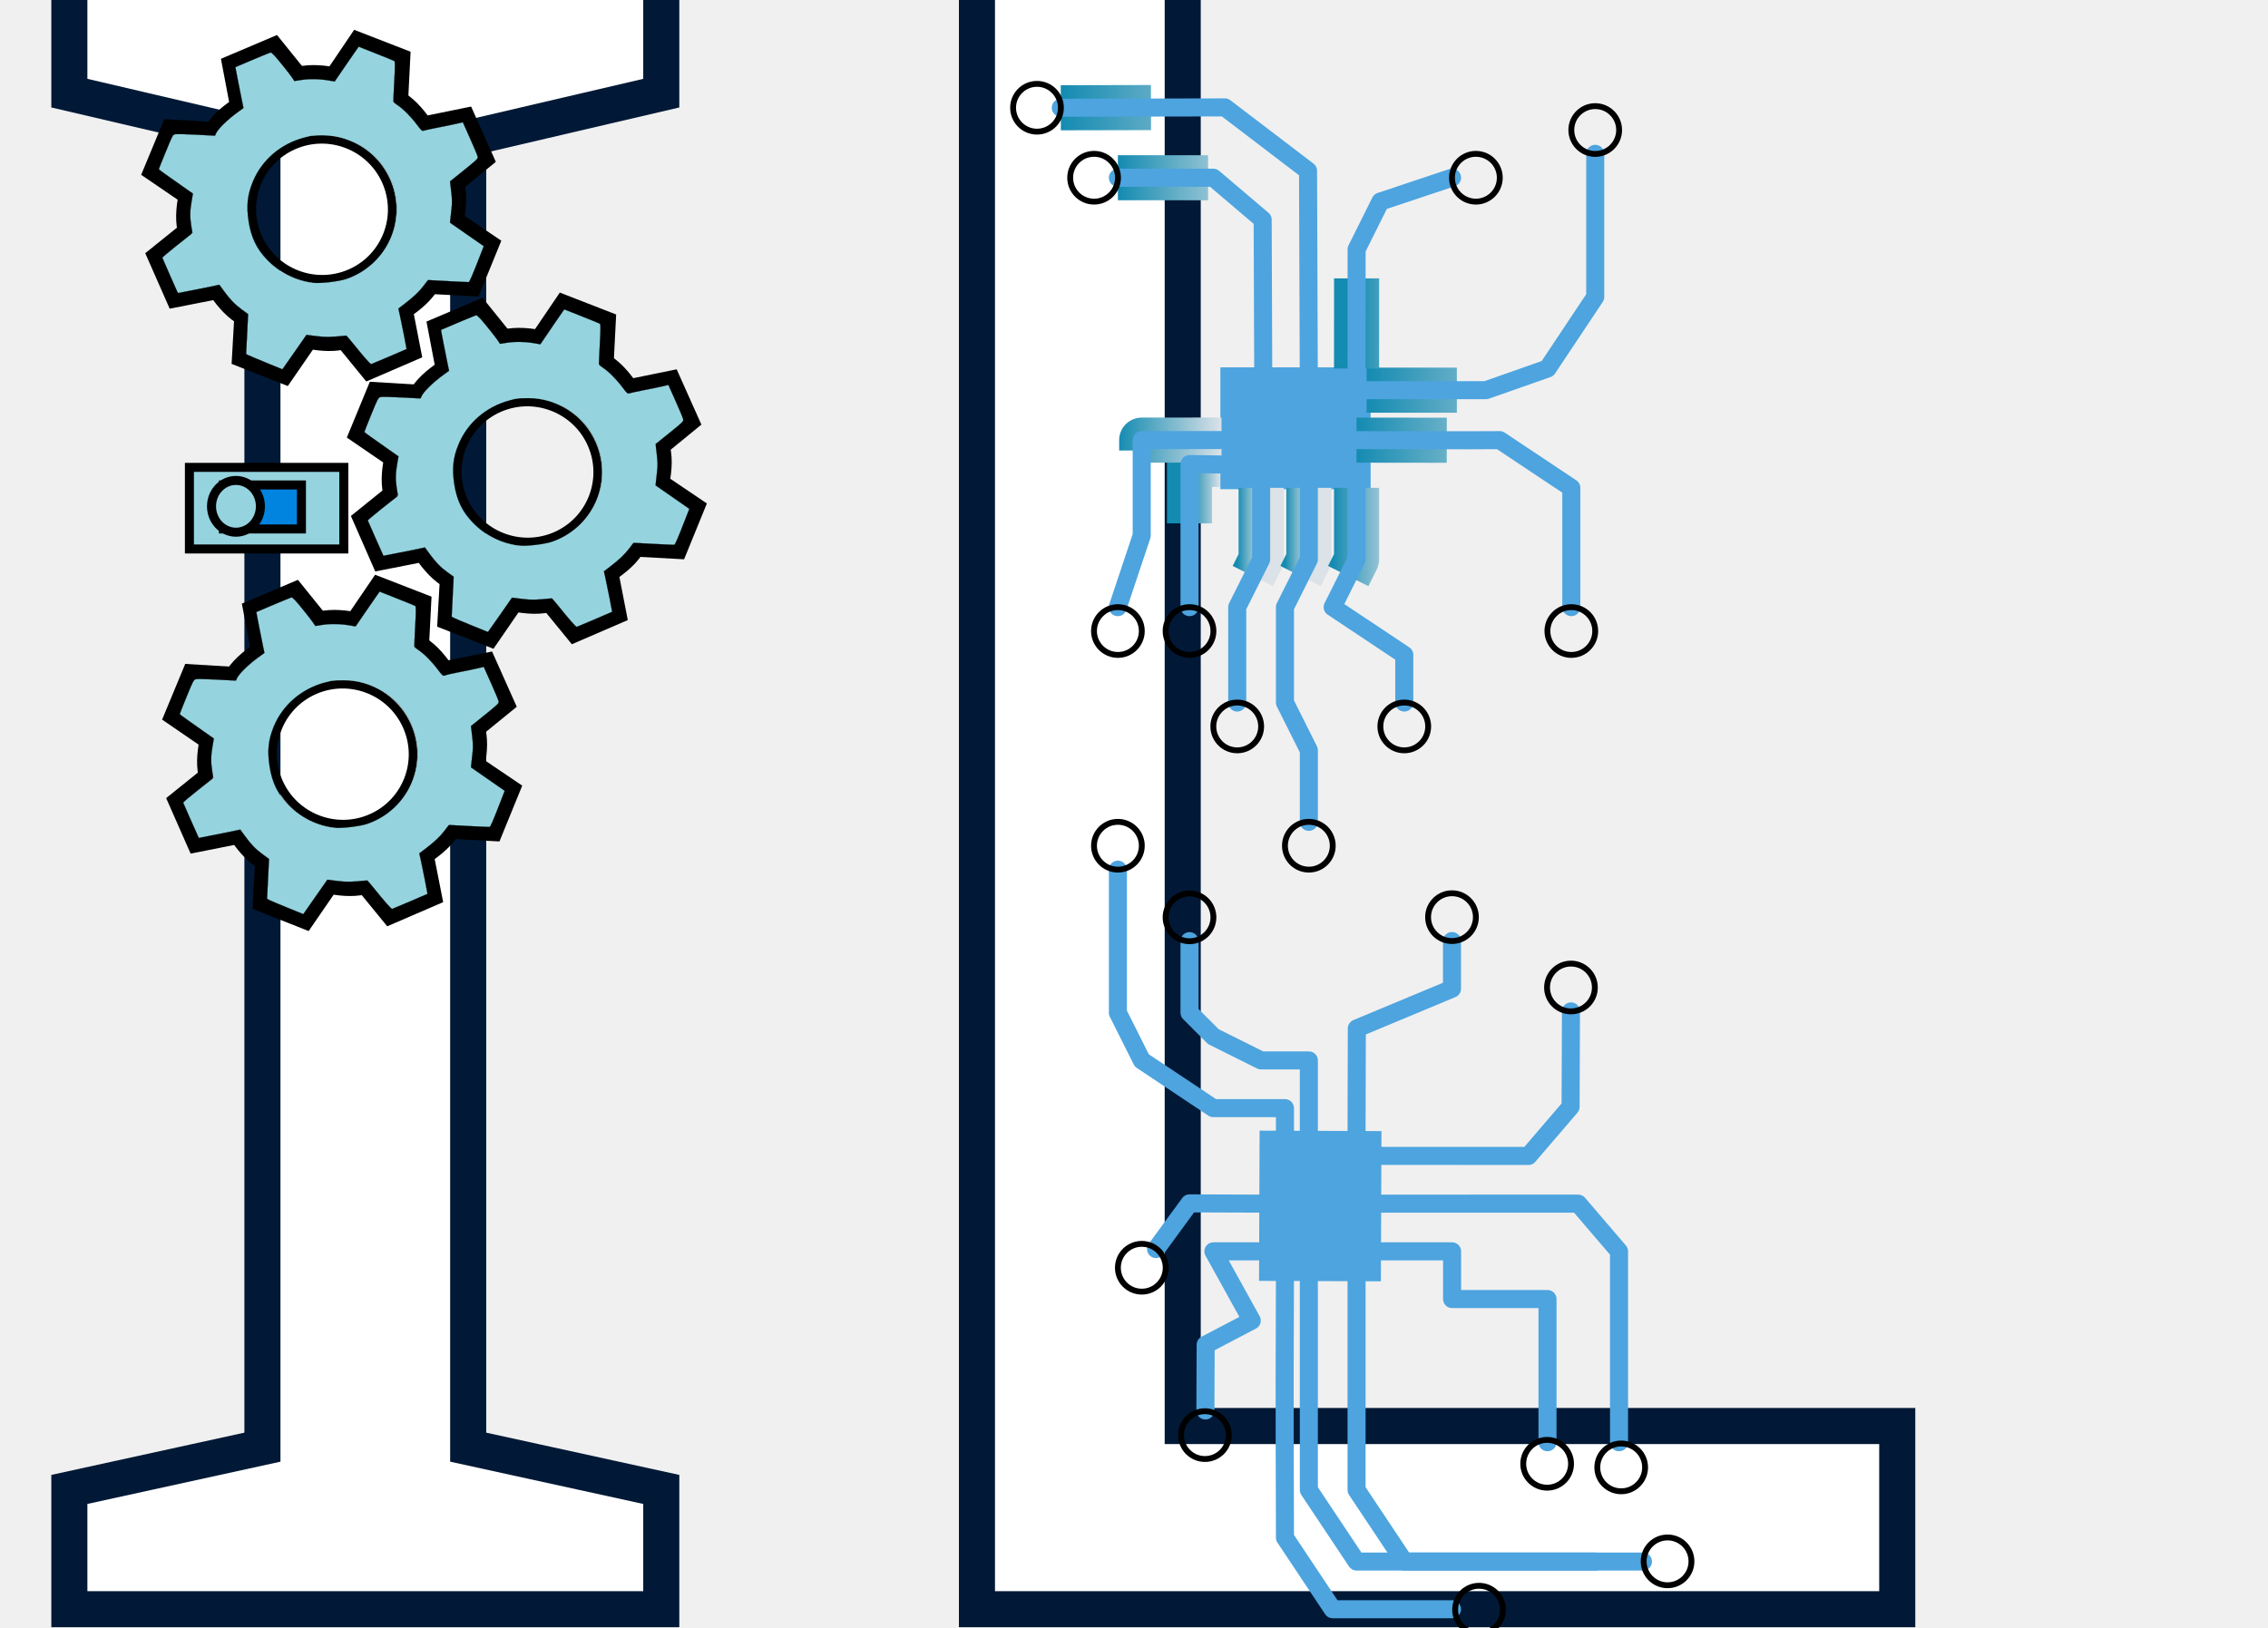
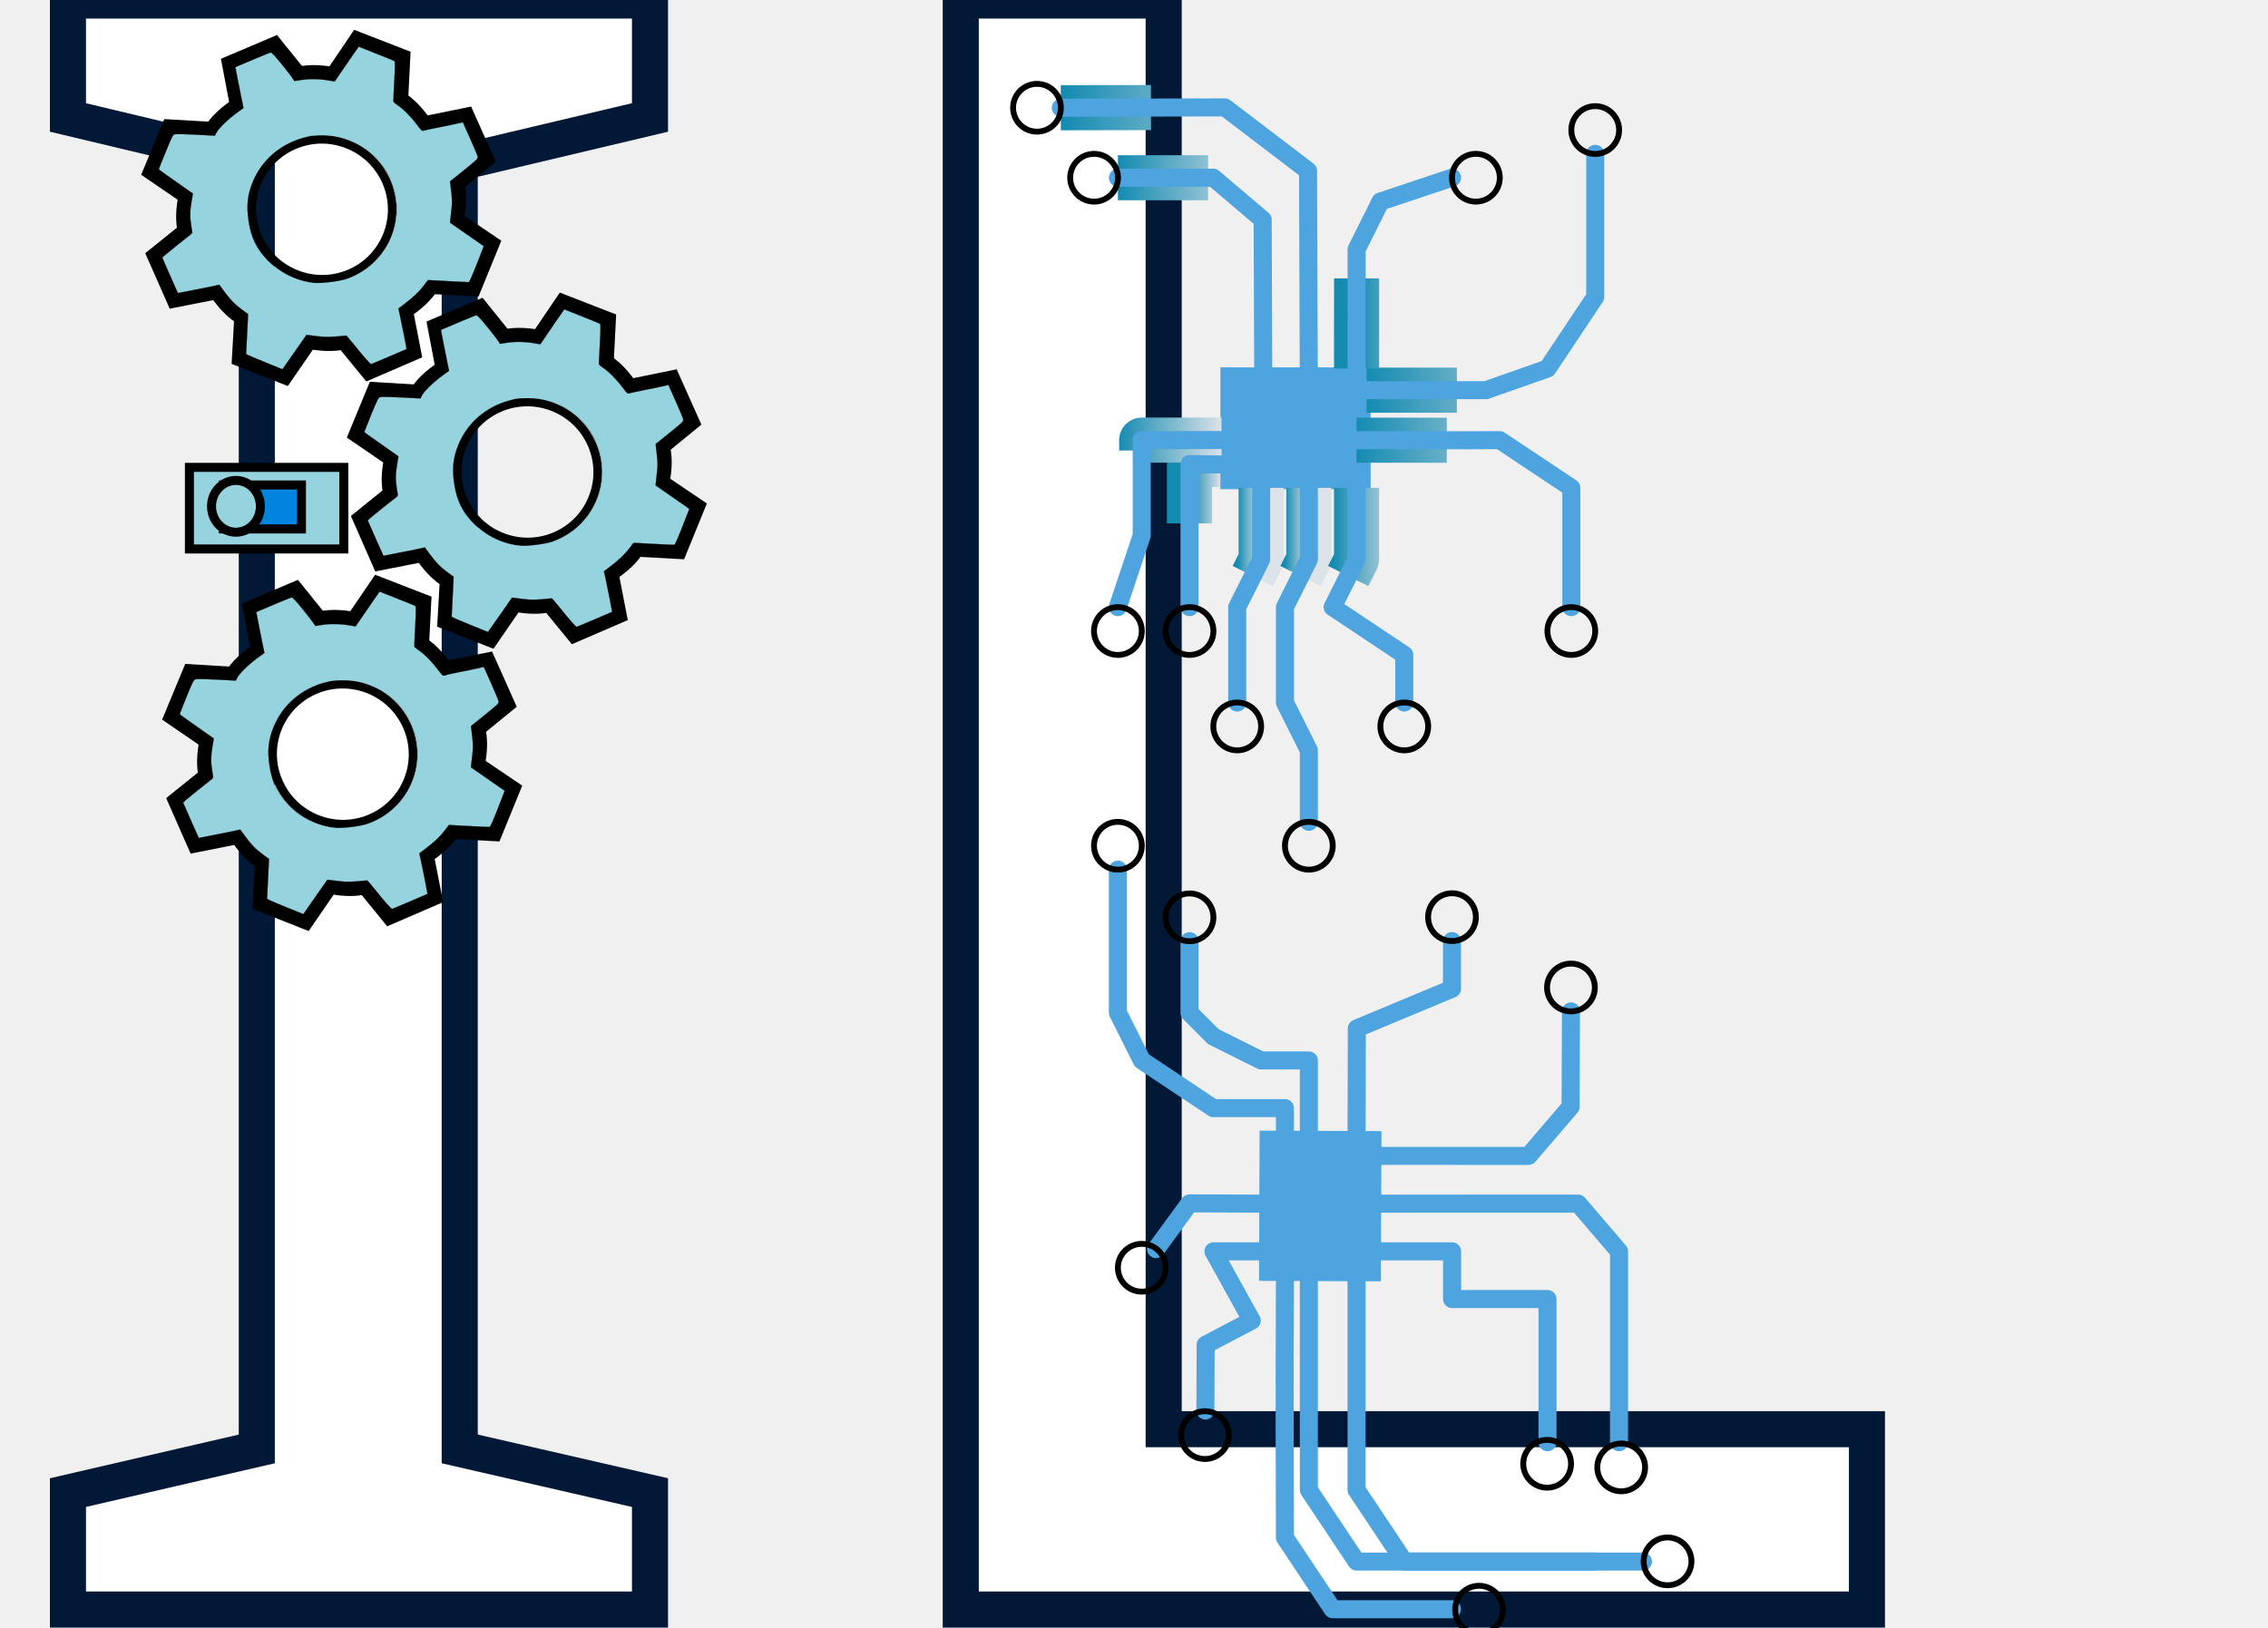
<svg xmlns="http://www.w3.org/2000/svg" id="svg8" version="1.1" viewBox="0 0 25.145 18.045" height="18.045mm" width="25.145mm">
  <defs id="defs2" />
  <style id="style790">
      .path{
         animation: draw 8s linear infinite;
      }

      .path2{
         animation-delay: 1s;
      }

      @keyframes draw{
         0%{
         }

         100%{
            stroke-dashoffset: 0;
            stroke-opacity: 1;
         }
      }

       @keyframes left{
         from{
            transform: rotate(0deg);
         }
         to{
            transform: rotate(-359deg);
         }
      }

      @keyframes right{
         from{
            transform: rotate(0deg);
         }
         to{
            transform: rotate(359deg);
         }
      }

      .cog1{
         transform-origin: 15% 15%;
      }

      .cog2{
      transform-origin: 24% 30.5%;
      }

      .cog3{
         transform-origin: 16% 48%;
      }

      .spinLeft{
         animation: left 2s linear infinite;
      }

      .spinRight{
         animation: right 2s linear infinite;
      }
   </style>
  <defs id="defs797">
    <linearGradient y2="0%" x2="100%" y1="0%" x1="0%" id="linear">
      <stop id="stop792" stop-color="#148BB1" offset="0%" />
      <stop id="stop794" stop-color="#DBE2E8" offset="100%" />
    </linearGradient>
  </defs>
  <g transform="translate(-0.2233065,-0.3302661)" id="layer1">
-     <text id="text12" y="18.178" x="-0.025" style="font-style:normal;font-variant:normal;font-weight:normal;font-stretch:normal;font-size:25.4px;line-height:1.25;font-family:Subway;-inkscape-font-specification:Subway;font-variant-ligatures:normal;font-variant-caps:normal;font-variant-numeric:normal;font-feature-settings:normal;text-align:start;letter-spacing:0px;word-spacing:0px;writing-mode:lr-tb;text-anchor:start;fill:none;fill-opacity:1;stroke:#2b00c0;stroke-width:0.2;stroke-miterlimit:4;stroke-dasharray:none;stroke-opacity:1" xml:space="preserve">
+     <text id="text12" y="18.178" x="-0.025" style="font-style:normal;font-variant:normal;font-weight:normal;font-stretch:normal;font-size:25px;line-height:1.25;font-family:Subway;-inkscape-font-specification:Subway;font-variant-ligatures:normal;font-variant-caps:normal;font-variant-numeric:normal;font-feature-settings:normal;text-align:start;letter-spacing:0px;word-spacing:0px;writing-mode:lr-tb;text-anchor:start;fill:none;fill-opacity:1;stroke:#2b00c0;stroke-width:0.2;stroke-miterlimit:4;stroke-dasharray:none;stroke-opacity:1">
      <tspan style="fill:white;stroke:#011936;stroke-width:0.4;stroke-miterlimit:4;stroke-dasharray:none;stroke-opacity:1" y="18.178" x="-0.025" id="tspan10">IL</tspan>
    </text>
    <g class="cog1 spinLeft" id="g949">
      <path id="path4537-17-3-8-8-8-3-6" d="M 4.024,4.084 4.314,4.439 4.791,4.233 4.701,3.77 C 4.829,3.683 4.946,3.585 5.009,3.461" style="fill:none;stroke:#000000;stroke-width:0.2;stroke-linecap:butt;stroke-linejoin:miter;stroke-miterlimit:4;stroke-dasharray:none;stroke-opacity:1" />
      <circle r="0.777" transform="matrix(-0.9158843,0.4014424,-0.4058146,-0.9139554,0,0)" cy="-3.951" cx="-2.391" id="path4638-7-3-2-4-8" style="fill:none;stroke:#000000;stroke-width:0.095;stroke-miterlimit:4;stroke-dasharray:none;stroke-opacity:1" />
      <path id="path4537-17-9-0-0-4-6" d="m 3.552,1.197 -0.288,-0.357 -0.478,0.203 0.088,0.463 C 2.745,1.593 2.628,1.69 2.564,1.814" style="fill:none;stroke:#000000;stroke-width:0.2;stroke-linecap:butt;stroke-linejoin:miter;stroke-miterlimit:4;stroke-dasharray:none;stroke-opacity:1" />
      <path id="path4537-1-0-4-6-4-3-7" d="M 2.608,1.784 2.11,1.755 1.912,2.232 2.303,2.499 c -0.031,0.152 -0.041,0.298 0.001,0.429" style="fill:none;stroke:#000000;stroke-width:0.2;stroke-linecap:butt;stroke-linejoin:miter;stroke-miterlimit:4;stroke-dasharray:none;stroke-opacity:1" />
      <path id="path4537-17-6-3-7-4-8-1" d="M 2.315,2.879 1.956,3.168 2.164,3.64 2.631,3.548 c 0.088,0.127 0.187,0.242 0.312,0.304" style="fill:none;stroke:#000000;stroke-width:0.2;stroke-linecap:butt;stroke-linejoin:miter;stroke-miterlimit:4;stroke-dasharray:none;stroke-opacity:1" />
      <path id="path4537-1-0-3-2-6-5-8-4" d="M 2.923,3.805 2.895,4.299 3.377,4.489 3.646,4.099 c 0.153,0.029 0.301,0.037 0.433,-0.006" style="fill:none;stroke:#000000;stroke-width:0.2;stroke-linecap:butt;stroke-linejoin:miter;stroke-miterlimit:4;stroke-dasharray:none;stroke-opacity:1" />
      <path id="path4537-1-0-7-4-6-3-5-2" d="M 4.965,3.489 5.463,3.515 5.658,3.037 5.266,2.772 c 0.03,-0.152 0.039,-0.298 -0.003,-0.429" style="fill:none;stroke:#000000;stroke-width:0.2;stroke-linecap:butt;stroke-linejoin:miter;stroke-miterlimit:4;stroke-dasharray:none;stroke-opacity:1" />
      <path id="path4537-17-6-8-8-8-0-8-4" d="M 5.241,2.388 5.598,2.096 5.388,1.626 4.922,1.721 C 4.832,1.594 4.733,1.48 4.608,1.419" style="fill:none;stroke:#000000;stroke-width:0.2;stroke-linecap:butt;stroke-linejoin:miter;stroke-miterlimit:4;stroke-dasharray:none;stroke-opacity:1" />
      <path id="path4537-1-0-3-0-0-5-0-9-6" d="M 4.647,1.465 4.672,0.971 4.188,0.783 3.923,1.175 c -0.153,-0.028 -0.301,-0.036 -0.433,0.008" style="fill:none;stroke:#000000;stroke-width:0.2;stroke-linecap:butt;stroke-linejoin:miter;stroke-miterlimit:4;stroke-dasharray:none;stroke-opacity:1" />
      <path id="path4857-8-7" d="M 3.27,0.951 C 3.323,1.01 3.441,1.159 3.466,1.197 l 0.021,0.032 0.078,-0.012 c 0.086,-0.014 0.205,-0.012 0.305,0.006 l 0.064,0.011 0.088,-0.129 c 0.049,-0.071 0.108,-0.158 0.133,-0.193 l 0.045,-0.064 0.192,0.076 c 0.106,0.042 0.197,0.079 0.203,0.083 0.009,0.006 0.009,0.056 -2.384e-4,0.222 -0.006,0.118 -0.011,0.22 -0.01,0.227 0.001,0.007 0.021,0.024 0.044,0.039 0.059,0.038 0.147,0.125 0.214,0.214 0.056,0.074 0.059,0.076 0.082,0.069 0.013,-0.004 0.085,-0.02 0.158,-0.034 0.074,-0.014 0.165,-0.033 0.203,-0.042 l 0.069,-0.016 0.08,0.179 c 0.044,0.099 0.082,0.189 0.084,0.201 0.004,0.026 0.002,0.028 -0.183,0.177 l -0.123,0.099 0.013,0.111 c 0.01,0.085 0.011,0.129 0.004,0.188 -0.005,0.042 -0.011,0.095 -0.013,0.118 l -0.004,0.041 0.187,0.13 0.187,0.13 -0.047,0.121 C 5.464,3.376 5.429,3.457 5.42,3.459 5.415,3.459 5.312,3.455 5.19,3.448 L 4.968,3.436 4.921,3.498 C 4.871,3.564 4.811,3.621 4.706,3.702 l -0.066,0.05 0.015,0.066 c 0.008,0.036 0.029,0.137 0.046,0.224 l 0.03,0.159 -0.192,0.083 c -0.106,0.045 -0.196,0.083 -0.2,0.084 -0.01,0.002 -0.084,-0.083 -0.196,-0.222 -0.042,-0.052 -0.078,-0.094 -0.081,-0.094 -0.179,0.018 -0.224,0.019 -0.329,0.006 L 3.621,4.044 3.488,4.235 3.354,4.426 3.176,4.353 C 3.077,4.313 2.987,4.274 2.974,4.268 l -0.022,-0.012 0.011,-0.221 0.011,-0.221 -0.067,-0.049 C 2.827,3.706 2.776,3.653 2.706,3.558 l -0.051,-0.07 -0.082,0.018 c -0.045,0.01 -0.148,0.03 -0.23,0.046 L 2.196,3.58 2.182,3.55 C 2.175,3.534 2.137,3.447 2.097,3.358 2.057,3.268 2.024,3.192 2.023,3.188 2.023,3.184 2.097,3.121 2.189,3.048 L 2.357,2.915 2.343,2.831 c -0.015,-0.095 -0.014,-0.165 0.006,-0.277 l 0.013,-0.077 -0.073,-0.051 C 2.096,2.291 1.985,2.212 1.984,2.207 1.984,2.204 2.018,2.117 2.061,2.014 2.136,1.831 2.138,1.825 2.165,1.819 c 0.015,-0.004 0.121,-0.001 0.235,0.005 l 0.207,0.011 0.01,-0.023 C 2.638,1.762 2.748,1.654 2.861,1.573 l 0.062,-0.045 -0.019,-0.091 C 2.894,1.387 2.873,1.285 2.859,1.211 l -0.026,-0.136 0.03,-0.013 c 0.074,-0.033 0.353,-0.149 0.361,-0.15 0.005,-8.9749e-4 0.026,0.017 0.047,0.04 z M 3.59,1.858 c -0.257,0.069 -0.464,0.248 -0.562,0.484 -0.063,0.151 -0.075,0.271 -0.047,0.45 0.028,0.175 0.087,0.297 0.202,0.417 0.136,0.142 0.317,0.233 0.509,0.257 0.082,0.01 0.288,-0.014 0.373,-0.043 C 4.457,3.287 4.688,2.885 4.604,2.483 4.549,2.221 4.381,2.013 4.136,1.905 3.993,1.841 3.862,1.822 3.675,1.837 c -0.007,5.511e-4 -0.045,0.01 -0.085,0.021 z" style="fill:#95d4df;fill-opacity:1;stroke:#000000;stroke-width:0.002;stroke-miterlimit:4;stroke-dasharray:none;stroke-opacity:1" />
    </g>
    <g class="cog2 spinRight" id="g971">
      <path id="path4537-17-3-8-8-8-3-6-0" d="M 6.303,6.998 6.593,7.353 7.07,7.147 6.98,6.684 C 7.108,6.597 7.225,6.499 7.288,6.375" style="fill:none;stroke:#000000;stroke-width:0.2;stroke-linecap:butt;stroke-linejoin:miter;stroke-miterlimit:4;stroke-dasharray:none;stroke-opacity:1" />
      <circle r="0.777" transform="matrix(-0.9158843,0.4014424,-0.4058146,-0.9139554,0,0)" cy="-7.534" cx="-3.291" id="path4638-7-3-2-4-8-6" style="fill:none;stroke:#000000;stroke-width:0.095;stroke-miterlimit:4;stroke-dasharray:none;stroke-opacity:1" />
      <path id="path4537-17-9-0-0-4-6-5" d="m 5.831,4.111 -0.288,-0.357 -0.478,0.203 0.088,0.463 C 5.024,4.507 4.907,4.604 4.843,4.727" style="fill:none;stroke:#000000;stroke-width:0.2;stroke-linecap:butt;stroke-linejoin:miter;stroke-miterlimit:4;stroke-dasharray:none;stroke-opacity:1" />
      <path id="path4537-1-0-4-6-4-3-7-6" d="M 4.887,4.698 4.389,4.668 4.192,5.146 4.582,5.413 c -0.031,0.152 -0.041,0.298 0.001,0.429" style="fill:none;stroke:#000000;stroke-width:0.2;stroke-linecap:butt;stroke-linejoin:miter;stroke-miterlimit:4;stroke-dasharray:none;stroke-opacity:1" />
      <path id="path4537-17-6-3-7-4-8-1-6" d="M 4.594,5.793 4.236,6.082 4.443,6.554 4.91,6.462 c 0.088,0.127 0.187,0.242 0.312,0.304" style="fill:none;stroke:#000000;stroke-width:0.2;stroke-linecap:butt;stroke-linejoin:miter;stroke-miterlimit:4;stroke-dasharray:none;stroke-opacity:1" />
      <path id="path4537-1-0-3-2-6-5-8-4-1" d="M 5.202,6.719 5.174,7.213 5.657,7.403 5.925,7.013 c 0.153,0.029 0.301,0.037 0.433,-0.006" style="fill:none;stroke:#000000;stroke-width:0.2;stroke-linecap:butt;stroke-linejoin:miter;stroke-miterlimit:4;stroke-dasharray:none;stroke-opacity:1" />
      <path id="path4537-1-0-7-4-6-3-5-2-0" d="M 7.245,6.402 7.742,6.429 7.937,5.951 7.545,5.686 c 0.03,-0.152 0.039,-0.298 -0.003,-0.429" style="fill:none;stroke:#000000;stroke-width:0.2;stroke-linecap:butt;stroke-linejoin:miter;stroke-miterlimit:4;stroke-dasharray:none;stroke-opacity:1" />
      <path id="path4537-17-6-8-8-8-0-8-4-4" d="M 7.52,5.302 7.877,5.01 7.667,4.54 7.201,4.635 C 7.112,4.508 7.013,4.394 6.887,4.333" style="fill:none;stroke:#000000;stroke-width:0.2;stroke-linecap:butt;stroke-linejoin:miter;stroke-miterlimit:4;stroke-dasharray:none;stroke-opacity:1" />
      <path id="path4537-1-0-3-0-0-5-0-9-6-7" d="M 6.926,4.378 6.951,3.885 6.468,3.697 6.202,4.089 c -0.153,-0.028 -0.301,-0.036 -0.433,0.008" style="fill:none;stroke:#000000;stroke-width:0.2;stroke-linecap:butt;stroke-linejoin:miter;stroke-miterlimit:4;stroke-dasharray:none;stroke-opacity:1" />
      <path id="path4857-8-7-7" d="m 5.55,3.865 c 0.052,0.059 0.171,0.208 0.196,0.246 l 0.021,0.032 0.078,-0.012 c 0.086,-0.014 0.205,-0.012 0.305,0.006 l 0.064,0.011 0.088,-0.129 C 6.35,3.947 6.41,3.86 6.435,3.825 L 6.479,3.761 6.671,3.837 c 0.106,0.042 0.197,0.079 0.203,0.083 0.009,0.006 0.009,0.056 -2.384e-4,0.222 -0.006,0.118 -0.011,0.22 -0.01,0.227 0.001,0.007 0.021,0.024 0.044,0.039 0.059,0.038 0.147,0.125 0.214,0.214 0.056,0.074 0.059,0.076 0.082,0.069 0.013,-0.004 0.085,-0.02 0.158,-0.034 0.074,-0.014 0.165,-0.033 0.203,-0.042 l 0.069,-0.016 0.08,0.179 c 0.044,0.099 0.082,0.189 0.084,0.201 0.004,0.026 0.002,0.028 -0.183,0.177 l -0.123,0.099 0.013,0.111 c 0.01,0.085 0.011,0.129 0.004,0.188 -0.005,0.042 -0.011,0.095 -0.013,0.118 l -0.004,0.041 0.187,0.13 0.187,0.13 -0.047,0.121 C 7.743,6.29 7.708,6.371 7.699,6.372 7.694,6.373 7.591,6.368 7.469,6.362 L 7.247,6.35 7.2,6.412 C 7.15,6.478 7.09,6.535 6.985,6.616 l -0.066,0.05 0.015,0.066 c 0.008,0.036 0.029,0.137 0.046,0.224 l 0.03,0.159 -0.192,0.083 c -0.106,0.045 -0.196,0.083 -0.2,0.084 -0.01,0.002 -0.084,-0.083 -0.196,-0.222 -0.042,-0.052 -0.078,-0.094 -0.081,-0.094 -0.179,0.018 -0.224,0.019 -0.329,0.006 L 5.9,6.958 5.767,7.149 5.633,7.339 5.455,7.267 C 5.356,7.227 5.266,7.188 5.254,7.182 L 5.231,7.169 5.242,6.948 5.253,6.726 5.185,6.677 C 5.107,6.62 5.055,6.567 4.985,6.471 l -0.051,-0.07 -0.082,0.018 c -0.045,0.01 -0.148,0.03 -0.23,0.046 l -0.148,0.029 -0.013,-0.03 c -0.007,-0.016 -0.046,-0.103 -0.086,-0.193 -0.04,-0.089 -0.073,-0.166 -0.074,-0.169 -5.952e-4,-0.004 0.074,-0.067 0.166,-0.14 L 4.636,5.829 4.622,5.745 c -0.015,-0.095 -0.014,-0.165 0.006,-0.277 l 0.013,-0.077 -0.073,-0.051 C 4.375,5.205 4.264,5.126 4.263,5.121 c -3.482e-4,-0.003 0.034,-0.09 0.076,-0.193 0.075,-0.183 0.078,-0.188 0.105,-0.195 0.015,-0.004 0.121,-0.001 0.235,0.005 l 0.207,0.011 0.01,-0.023 C 4.917,4.676 5.027,4.568 5.14,4.487 l 0.062,-0.045 -0.019,-0.091 C 5.173,4.301 5.153,4.199 5.138,4.125 l -0.026,-0.136 0.03,-0.013 c 0.074,-0.033 0.353,-0.149 0.361,-0.15 0.005,-8.975e-4 0.026,0.017 0.047,0.04 z m 0.32,0.907 c -0.257,0.069 -0.464,0.248 -0.562,0.484 -0.063,0.151 -0.075,0.271 -0.047,0.45 0.028,0.175 0.087,0.297 0.202,0.417 0.136,0.142 0.317,0.233 0.509,0.257 0.082,0.01 0.288,-0.014 0.373,-0.043 C 6.736,6.201 6.967,5.798 6.883,5.397 6.829,5.135 6.66,4.927 6.416,4.819 6.272,4.755 6.141,4.736 5.954,4.751 c -0.007,5.512e-4 -0.045,0.01 -0.085,0.021 z" style="fill:#95d4df;fill-opacity:1;stroke:#000000;stroke-width:0.002;stroke-miterlimit:4;stroke-dasharray:none;stroke-opacity:1" />
    </g>
    <g class="cog3 spinLeft" id="g1017">
      <path id="path4537-17-3-8-8-8-3-6-9" d="m 4.256,10.126 0.29,0.355 0.477,-0.206 -0.091,-0.462 C 5.061,9.725 5.177,9.628 5.24,9.504" style="fill:none;stroke:#000000;stroke-width:0.2;stroke-linecap:butt;stroke-linejoin:miter;stroke-miterlimit:4;stroke-dasharray:none;stroke-opacity:1" />
      <circle r="0.777" transform="matrix(-0.9158843,0.4014424,-0.4058146,-0.9139554,0,0)" cy="-9.578" cx="-0.15" id="path4638-7-3-2-4-8-4" style="fill:none;stroke:#000000;stroke-width:0.095;stroke-miterlimit:4;stroke-dasharray:none;stroke-opacity:1" />
      <path id="path4537-17-9-0-0-4-6-9" d="m 3.784,7.239 -0.288,-0.357 -0.478,0.203 0.088,0.463 C 2.977,7.636 2.86,7.733 2.796,7.856" style="fill:none;stroke:#000000;stroke-width:0.2;stroke-linecap:butt;stroke-linejoin:miter;stroke-miterlimit:4;stroke-dasharray:none;stroke-opacity:1" />
      <path id="path4537-1-0-4-6-4-3-7-3" d="M 2.84,7.827 2.342,7.797 2.144,8.274 2.535,8.542 C 2.505,8.693 2.494,8.839 2.536,8.971" style="fill:none;stroke:#000000;stroke-width:0.2;stroke-linecap:butt;stroke-linejoin:miter;stroke-miterlimit:4;stroke-dasharray:none;stroke-opacity:1" />
      <path id="path4537-17-6-3-7-4-8-1-1" d="M 2.547,8.922 2.188,9.211 2.396,9.683 2.863,9.59 c 0.088,0.127 0.187,0.242 0.312,0.304" style="fill:none;stroke:#000000;stroke-width:0.2;stroke-linecap:butt;stroke-linejoin:miter;stroke-miterlimit:4;stroke-dasharray:none;stroke-opacity:1" />
      <path id="path4537-1-0-3-2-6-5-8-4-3" d="m 3.154,9.848 -0.028,0.494 0.482,0.191 0.268,-0.39 c 0.153,0.029 0.301,0.037 0.433,-0.006" style="fill:none;stroke:#000000;stroke-width:0.2;stroke-linecap:butt;stroke-linejoin:miter;stroke-miterlimit:4;stroke-dasharray:none;stroke-opacity:1" />
      <path id="path4537-1-0-7-4-6-3-5-2-5" d="M 5.197,9.531 5.695,9.558 5.89,9.08 5.498,8.815 c 0.03,-0.152 0.039,-0.298 -0.003,-0.429" style="fill:none;stroke:#000000;stroke-width:0.2;stroke-linecap:butt;stroke-linejoin:miter;stroke-miterlimit:4;stroke-dasharray:none;stroke-opacity:1" />
      <path id="path4537-17-6-8-8-8-0-8-4-9" d="M 5.473,8.43 5.83,8.139 5.62,7.669 5.153,7.763 C 5.064,7.637 4.965,7.523 4.84,7.462" style="fill:none;stroke:#000000;stroke-width:0.2;stroke-linecap:butt;stroke-linejoin:miter;stroke-miterlimit:4;stroke-dasharray:none;stroke-opacity:1" />
      <path id="path4537-1-0-3-0-0-5-0-9-6-9" d="M 4.879,7.507 4.904,7.014 4.42,6.826 4.154,7.217 c -0.153,-0.028 -0.301,-0.036 -0.433,0.008" style="fill:none;stroke:#000000;stroke-width:0.2;stroke-linecap:butt;stroke-linejoin:miter;stroke-miterlimit:4;stroke-dasharray:none;stroke-opacity:1" />
      <path id="path4857-8-7-5" d="m 3.502,6.994 c 0.052,0.059 0.171,0.208 0.196,0.246 l 0.021,0.032 0.078,-0.012 c 0.086,-0.014 0.205,-0.012 0.305,0.006 l 0.064,0.011 0.088,-0.129 c 0.049,-0.071 0.108,-0.158 0.133,-0.193 l 0.045,-0.064 0.192,0.076 c 0.106,0.042 0.197,0.079 0.203,0.083 0.009,0.006 0.009,0.056 -2.384e-4,0.222 -0.006,0.118 -0.011,0.22 -0.01,0.227 0.001,0.007 0.021,0.024 0.044,0.039 0.059,0.038 0.147,0.125 0.214,0.214 0.056,0.074 0.059,0.076 0.082,0.069 C 5.17,7.814 5.241,7.798 5.315,7.784 5.389,7.77 5.48,7.751 5.518,7.742 l 0.069,-0.016 0.08,0.179 c 0.044,0.099 0.082,0.189 0.084,0.201 0.004,0.026 0.002,0.028 -0.183,0.177 l -0.123,0.099 0.013,0.111 c 0.01,0.085 0.011,0.129 0.004,0.188 -0.005,0.042 -0.011,0.095 -0.013,0.118 l -0.004,0.041 0.187,0.13 0.187,0.13 -0.047,0.121 C 5.696,9.418 5.661,9.5 5.652,9.501 5.647,9.502 5.543,9.497 5.421,9.491 L 5.2,9.479 5.153,9.541 C 5.103,9.607 5.043,9.664 4.938,9.744 l -0.066,0.05 0.015,0.066 c 0.008,0.036 0.029,0.137 0.046,0.224 l 0.03,0.159 -0.192,0.083 c -0.106,0.045 -0.196,0.083 -0.2,0.084 -0.01,0.002 -0.084,-0.083 -0.196,-0.222 -0.042,-0.052 -0.078,-0.094 -0.081,-0.094 -0.179,0.018 -0.224,0.019 -0.329,0.006 L 3.853,10.086 3.719,10.277 3.586,10.468 3.407,10.395 c -0.098,-0.04 -0.189,-0.078 -0.201,-0.085 l -0.022,-0.012 0.011,-0.221 0.011,-0.221 -0.067,-0.049 C 3.059,9.749 3.008,9.696 2.938,9.6 l -0.051,-0.07 -0.082,0.018 c -0.045,0.01 -0.148,0.03 -0.23,0.046 L 2.427,9.623 2.414,9.593 c -0.007,-0.016 -0.046,-0.103 -0.086,-0.193 -0.04,-0.089 -0.073,-0.166 -0.074,-0.169 -5.952e-4,-0.004 0.074,-0.067 0.166,-0.14 L 2.588,8.958 2.575,8.874 c -0.015,-0.095 -0.014,-0.165 0.006,-0.277 l 0.013,-0.077 -0.073,-0.051 C 2.328,8.334 2.217,8.254 2.216,8.25 c -3.482e-4,-0.003 0.034,-0.09 0.076,-0.193 0.075,-0.183 0.078,-0.188 0.105,-0.195 0.015,-0.004 0.121,-0.001 0.235,0.005 l 0.207,0.011 0.01,-0.023 C 2.87,7.805 2.98,7.697 3.093,7.616 l 0.062,-0.045 -0.019,-0.091 C 3.126,7.43 3.105,7.328 3.091,7.254 l -0.026,-0.136 0.03,-0.013 c 0.074,-0.033 0.353,-0.149 0.361,-0.15 0.005,-8.975e-4 0.026,0.017 0.047,0.04 z M 3.822,7.9 C 3.565,7.97 3.358,8.148 3.26,8.384 3.197,8.536 3.185,8.655 3.213,8.834 3.241,9.01 3.3,9.131 3.415,9.252 3.551,9.394 3.732,9.485 3.924,9.509 4.006,9.519 4.212,9.495 4.297,9.466 4.689,9.33 4.92,8.927 4.836,8.526 4.781,8.264 4.613,8.055 4.368,7.947 4.224,7.884 4.094,7.865 3.907,7.88 c -0.007,5.511e-4 -0.045,0.01 -0.085,0.021 z" style="fill:#95d4df;fill-opacity:1;stroke:#000000;stroke-width:0.002;stroke-miterlimit:4;stroke-dasharray:none;stroke-opacity:1" />
    </g>
  </g>
  <rect y="5.183" x="2.1" height="0.905" width="1.712" id="rect5070" style="fill:#95d4df;fill-opacity:1;stroke:#000000;stroke-width:0.1;stroke-miterlimit:4;stroke-dasharray:none;stroke-opacity:1" />
  <rect y="5.378" x="2.477" height="0.488" width="0.865" id="rect5122" style="fill:#0084df;fill-opacity:1;stroke:#000000;stroke-width:0.1;stroke-miterlimit:4;stroke-dasharray:none;stroke-opacity:1" />
  <rect y="4.074" x="13.53" height="1.351" width="1.666" id="rect5183" style="fill:#4da4df;;fill-opacity:1;stroke:none;stroke-width:0.144;stroke-miterlimit:4;stroke-dasharray:none;stroke-opacity:1;paint-order:normal" />
  <g id="g5719" stroke-dashoffset="70" stroke-dasharray="1,34" stroke-opacity="1" stroke-linejoin="round" stroke-linecap="butt" fill-rule="evenodd" fill="none" stroke-width="0.5" stroke="url(#linear)" class="path path1">
    <path d="m 11.761,1.195 1.819,-0.004 0.922,0.703 0.008,2.193" id="path5126" />
    <path d="m 12.394,1.971 h 1.058 l 0.547,0.465 0.006,1.642" id="path5126-5" />
    <path d="m 15.152,4.327 h 1.323 l 0.682,-0.24 0.529,-0.794 v -1.587" id="path5126-5-9" />
    <path d="m 15.04,4.881 c 1.785,0.002 0.986,0.002 1.587,0 l 0.794,0.529 V 6.733" id="path5126-5-1" />
    <path d="m 15.04,4.087 6.13e-4,-1.322 0.264,-0.53 0.794,-0.265" id="path5126-5-9-6" />
    <path d="m 13.982,5.41 v 0.794 L 13.717,6.733 v 1.058" id="path5126-5-9-6-2" />
    <path d="m 14.511,5.41 v 0.794 L 14.246,6.733 v 1.058 l 0.265,0.529 v 0.794" id="path5126-5-9-6-2-1" />
    <path d="M 13.53,5.151 13.188,5.146 v 1.587" id="path5126-5-9-9" />
    <path d="m 13.543,4.88 -0.885,0.001 V 5.939 l -0.265,0.794" id="path5126-5-9-9-6" />
    <path d="m 15.04,5.41 v 0.794 L 14.775,6.733 15.569,7.262 v 0.529" id="path5126-5-9-6-2-1-3" />
  </g>
  <rect transform="rotate(90.21509)" y="-15.363" x="12.486" height="1.351" width="1.666" id="rect5183-0" style="fill:#4da4df;;fill-opacity:1;stroke:none;stroke-width:0.144;stroke-miterlimit:4;stroke-dasharray:none;stroke-opacity:1;paint-order:normal" />
  <g id="g5719" stroke-dashoffset="92" stroke-dasharray="0,46,1,10,1,34" stroke-opacity="1" stroke-linejoin="round" stroke-linecap="butt" fill-rule="evenodd" fill="none" stroke-width="0.5" stroke="url(#linear)" class="path path2">
    <path d="m 17.95,15.994 v -2.117 l -0.453,-0.529 -2.193,9.1e-5" id="path5126-50" />
    <path d="m 17.417,11.216 -0.004,1.058 -0.467,0.545 -1.642,-3.42e-4" id="path5126-5-6" />
    <path d="m 14.511,14.142 v 2.381 l 0.529,0.794 h 1.852 0.794" id="path5126-5-9-3" />
    <path d="m 14.246,14.142 c -0.008,1.785 5e-4,2.309 0,2.91 l 0.529,0.794 h 1.323" id="path5126-5-1-0" />
    <path d="m 15.305,13.877 h 0.794 v 0.529 h 1.058 v 0.794 0.794" id="path5126-5-9-6-3" />
    <path d="m 13.982,13.348 -0.794,-0.003 -0.371,0.507" id="path5126-5-9-6-2-1-7" />
    <path d="m 14.246,12.554 v -0.265 h -0.794 L 12.659,11.76 12.394,11.231 V 9.644" id="path5126-5-9-9-9" />
    <path d="m 14.511,12.554 v -0.794 H 13.982 L 13.452,11.496 13.188,11.231 v -0.794" id="path5126-5-9-9-6-9" />
    <path d="m 15.04,12.554 0.003,-1.149 1.055,-0.44 v -0.529" id="path5126-5-9-9-6-0-3" />
    <path d="m 13.982,13.877 h -0.529 l 0.425,0.768 -0.511,0.268 -0.003,0.729" id="path5126-5-9-6-2-1-3-6" />
    <path d="m 15.04,14.142 v 2.381 l 0.529,0.794 h 1.852 0.794" id="path5126-5-9-3-5" />
  </g>
  <g id="g904" stroke-linejoin="round" stroke-linecap="round" fill="none" stroke-width="0.2" stroke="#4da4df" class="paths-bg">
    <path d="m 11.761,1.195 1.819,-0.004 0.922,0.703 0.008,2.193" id="path862" />
    <path d="m 12.394,1.971 h 1.058 l 0.547,0.465 0.006,1.642" id="path864" />
    <path d="m 15.152,4.327 h 1.323 l 0.682,-0.24 0.529,-0.794 v -1.587" id="path866" />
    <path d="m 15.04,4.881 c 1.785,0.002 0.986,0.002 1.587,0 l 0.794,0.529 V 6.733" id="path868" />
    <path d="m 15.04,4.087 6.13e-4,-1.322 0.264,-0.53 0.794,-0.265" id="path870" />
    <path d="m 13.982,5.41 v 0.794 L 13.717,6.733 v 1.058" id="path872" />
    <path d="m 14.511,5.41 v 0.794 L 14.246,6.733 v 1.058 l 0.265,0.529 v 0.794" id="path874" />
    <path d="M 13.53,5.151 13.188,5.146 v 1.587" id="path876" />
    <path d="m 13.543,4.88 -0.885,0.001 V 5.939 l -0.265,0.794" id="path878" />
    <path d="m 15.04,5.41 v 0.794 L 14.775,6.733 15.569,7.262 v 0.529" id="path880" />
    <path d="m 17.95,15.994 v -2.117 l -0.453,-0.529 -2.193,9.1e-5" id="path882" />
    <path d="m 17.417,11.216 -0.004,1.058 -0.467,0.545 -1.642,-3.42e-4" id="path884" />
    <path d="m 14.511,14.142 v 2.381 l 0.529,0.794 h 1.852 0.794" id="path886" />
    <path d="m 14.246,14.142 c -0.008,1.785 5e-4,2.309 0,2.91 l 0.529,0.794 h 1.323" id="path888" />
    <path d="m 15.305,13.877 h 0.794 v 0.529 h 1.058 v 0.794 0.794" id="path890" />
    <path d="m 13.982,13.348 -0.794,-0.003 -0.371,0.507" id="path892" />
    <path d="m 14.246,12.554 v -0.265 h -0.794 L 12.659,11.76 12.394,11.231 V 9.644" id="path894" />
    <path d="m 14.511,12.554 v -0.794 H 13.982 L 13.452,11.496 13.188,11.231 v -0.794" id="path896" />
    <path d="m 15.04,12.554 0.003,-1.149 1.055,-0.44 v -0.529" id="path898" />
    <path d="m 13.982,13.877 h -0.529 l 0.425,0.768 -0.511,0.268 -0.003,0.729" id="path900" />
    <path d="m 15.04,14.142 v 2.381 l 0.529,0.794 h 1.852 0.794" id="path902" />
  </g>
  <circle r="0.265" cy="6.998" cx="17.421" id="path5533" style="fill:none;fill-opacity:1;stroke:#000000;stroke-width:0.065;stroke-miterlimit:4;stroke-dasharray:none;stroke-opacity:1;paint-order:normal" />
  <circle r="0.265" cy="8.056" cx="15.569" id="path5533-7" style="fill:none;fill-opacity:1;stroke:#000000;stroke-width:0.065;stroke-miterlimit:4;stroke-dasharray:none;stroke-opacity:1;paint-order:normal" />
  <circle r="0.265" cy="9.379" cx="14.511" id="path5533-4" style="fill:none;fill-opacity:1;stroke:#000000;stroke-width:0.065;stroke-miterlimit:4;stroke-dasharray:none;stroke-opacity:1;paint-order:normal" />
  <circle r="0.265" cy="8.056" cx="13.717" id="path5533-6" style="fill:none;fill-opacity:1;stroke:#000000;stroke-width:0.065;stroke-miterlimit:4;stroke-dasharray:none;stroke-opacity:1;paint-order:normal" />
  <circle r="0.265" cy="6.998" cx="13.188" id="path5533-2" style="fill:none;fill-opacity:1;stroke:#000000;stroke-width:0.065;stroke-miterlimit:4;stroke-dasharray:none;stroke-opacity:1;paint-order:normal" />
  <circle r="0.265" cy="6.998" cx="12.394" id="path5533-2-7" style="fill:none;fill-opacity:1;stroke:#000000;stroke-width:0.065;stroke-miterlimit:4;stroke-dasharray:none;stroke-opacity:1;paint-order:normal" />
  <circle r="0.265" cy="1.442" cx="17.686" id="path5533-2-1" style="fill:none;fill-opacity:1;stroke:#000000;stroke-width:0.065;stroke-miterlimit:4;stroke-dasharray:none;stroke-opacity:1;paint-order:normal" />
  <circle r="0.265" cy="1.971" cx="16.363" id="path5533-2-2" style="fill:none;fill-opacity:1;stroke:#000000;stroke-width:0.065;stroke-miterlimit:4;stroke-dasharray:none;stroke-opacity:1;paint-order:normal" />
  <circle r="0.265" cy="1.195" cx="11.497" id="path5533-2-3" style="fill:none;fill-opacity:1;stroke:#000000;stroke-width:0.065;stroke-miterlimit:4;stroke-dasharray:none;stroke-opacity:1;paint-order:normal" />
  <circle r="0.265" cy="1.971" cx="12.13" id="path5533-2-5" style="fill:none;fill-opacity:1;stroke:#000000;stroke-width:0.065;stroke-miterlimit:4;stroke-dasharray:none;stroke-opacity:1;paint-order:normal" />
  <circle r="0.265" cy="10.951" cx="17.417" id="path5533-2-0" style="fill:none;fill-opacity:1;stroke:#000000;stroke-width:0.065;stroke-miterlimit:4;stroke-dasharray:none;stroke-opacity:1;paint-order:normal" />
  <circle r="0.265" cy="10.171" cx="16.098" id="path5533-2-30" style="fill:none;fill-opacity:1;stroke:#000000;stroke-width:0.065;stroke-miterlimit:4;stroke-dasharray:none;stroke-opacity:1;paint-order:normal" />
  <circle r="0.265" cy="10.173" cx="13.188" id="path5533-2-08" style="fill:none;fill-opacity:1;stroke:#000000;stroke-width:0.065;stroke-miterlimit:4;stroke-dasharray:none;stroke-opacity:1;paint-order:normal" />
  <circle r="0.265" cy="9.379" cx="12.394" id="path5533-2-14" style="fill:none;fill-opacity:1;stroke:#000000;stroke-width:0.065;stroke-miterlimit:4;stroke-dasharray:none;stroke-opacity:1;paint-order:normal" />
  <circle r="0.265" cy="14.059" cx="12.659" id="path5533-2-8" style="fill:none;fill-opacity:1;stroke:#000000;stroke-width:0.065;stroke-miterlimit:4;stroke-dasharray:none;stroke-opacity:1;paint-order:normal" />
  <circle r="0.265" cy="16.233" cx="17.153" id="path5533-2-08-7" style="fill:none;fill-opacity:1;stroke:#000000;stroke-width:0.065;stroke-miterlimit:4;stroke-dasharray:none;stroke-opacity:1;paint-order:normal" />
  <circle r="0.265" cy="16.273" cx="17.974" id="path5533-2-08-8" style="fill:none;fill-opacity:1;stroke:#000000;stroke-width:0.065;stroke-miterlimit:4;stroke-dasharray:none;stroke-opacity:1;paint-order:normal" />
  <circle r="0.265" cy="17.315" cx="18.488" id="path5533-2-08-3" style="fill:none;fill-opacity:1;stroke:#000000;stroke-width:0.065;stroke-miterlimit:4;stroke-dasharray:none;stroke-opacity:1;paint-order:normal" />
  <circle r="0.265" cy="17.851" cx="16.398" id="path5533-2-08-6" style="fill:none;fill-opacity:1;stroke:#000000;stroke-width:0.065;stroke-miterlimit:4;stroke-dasharray:none;stroke-opacity:1;paint-order:normal" />
  <circle r="0.265" cy="15.915" cx="13.359" id="path5533-2-08-67" style="fill:none;fill-opacity:1;stroke:#000000;stroke-width:0.065;stroke-miterlimit:4;stroke-dasharray:none;stroke-opacity:1;paint-order:normal" />
  <g id="layer2">
    <ellipse ry="0.287" rx="0.271" cy="5.615" cx="2.616" id="path5072" style="fill:#95d4df;fill-opacity:1;stroke:#000000;stroke-width:0.1;stroke-miterlimit:4;stroke-dasharray:none;stroke-opacity:1;paint-order:normal" />
  </g>
</svg>
